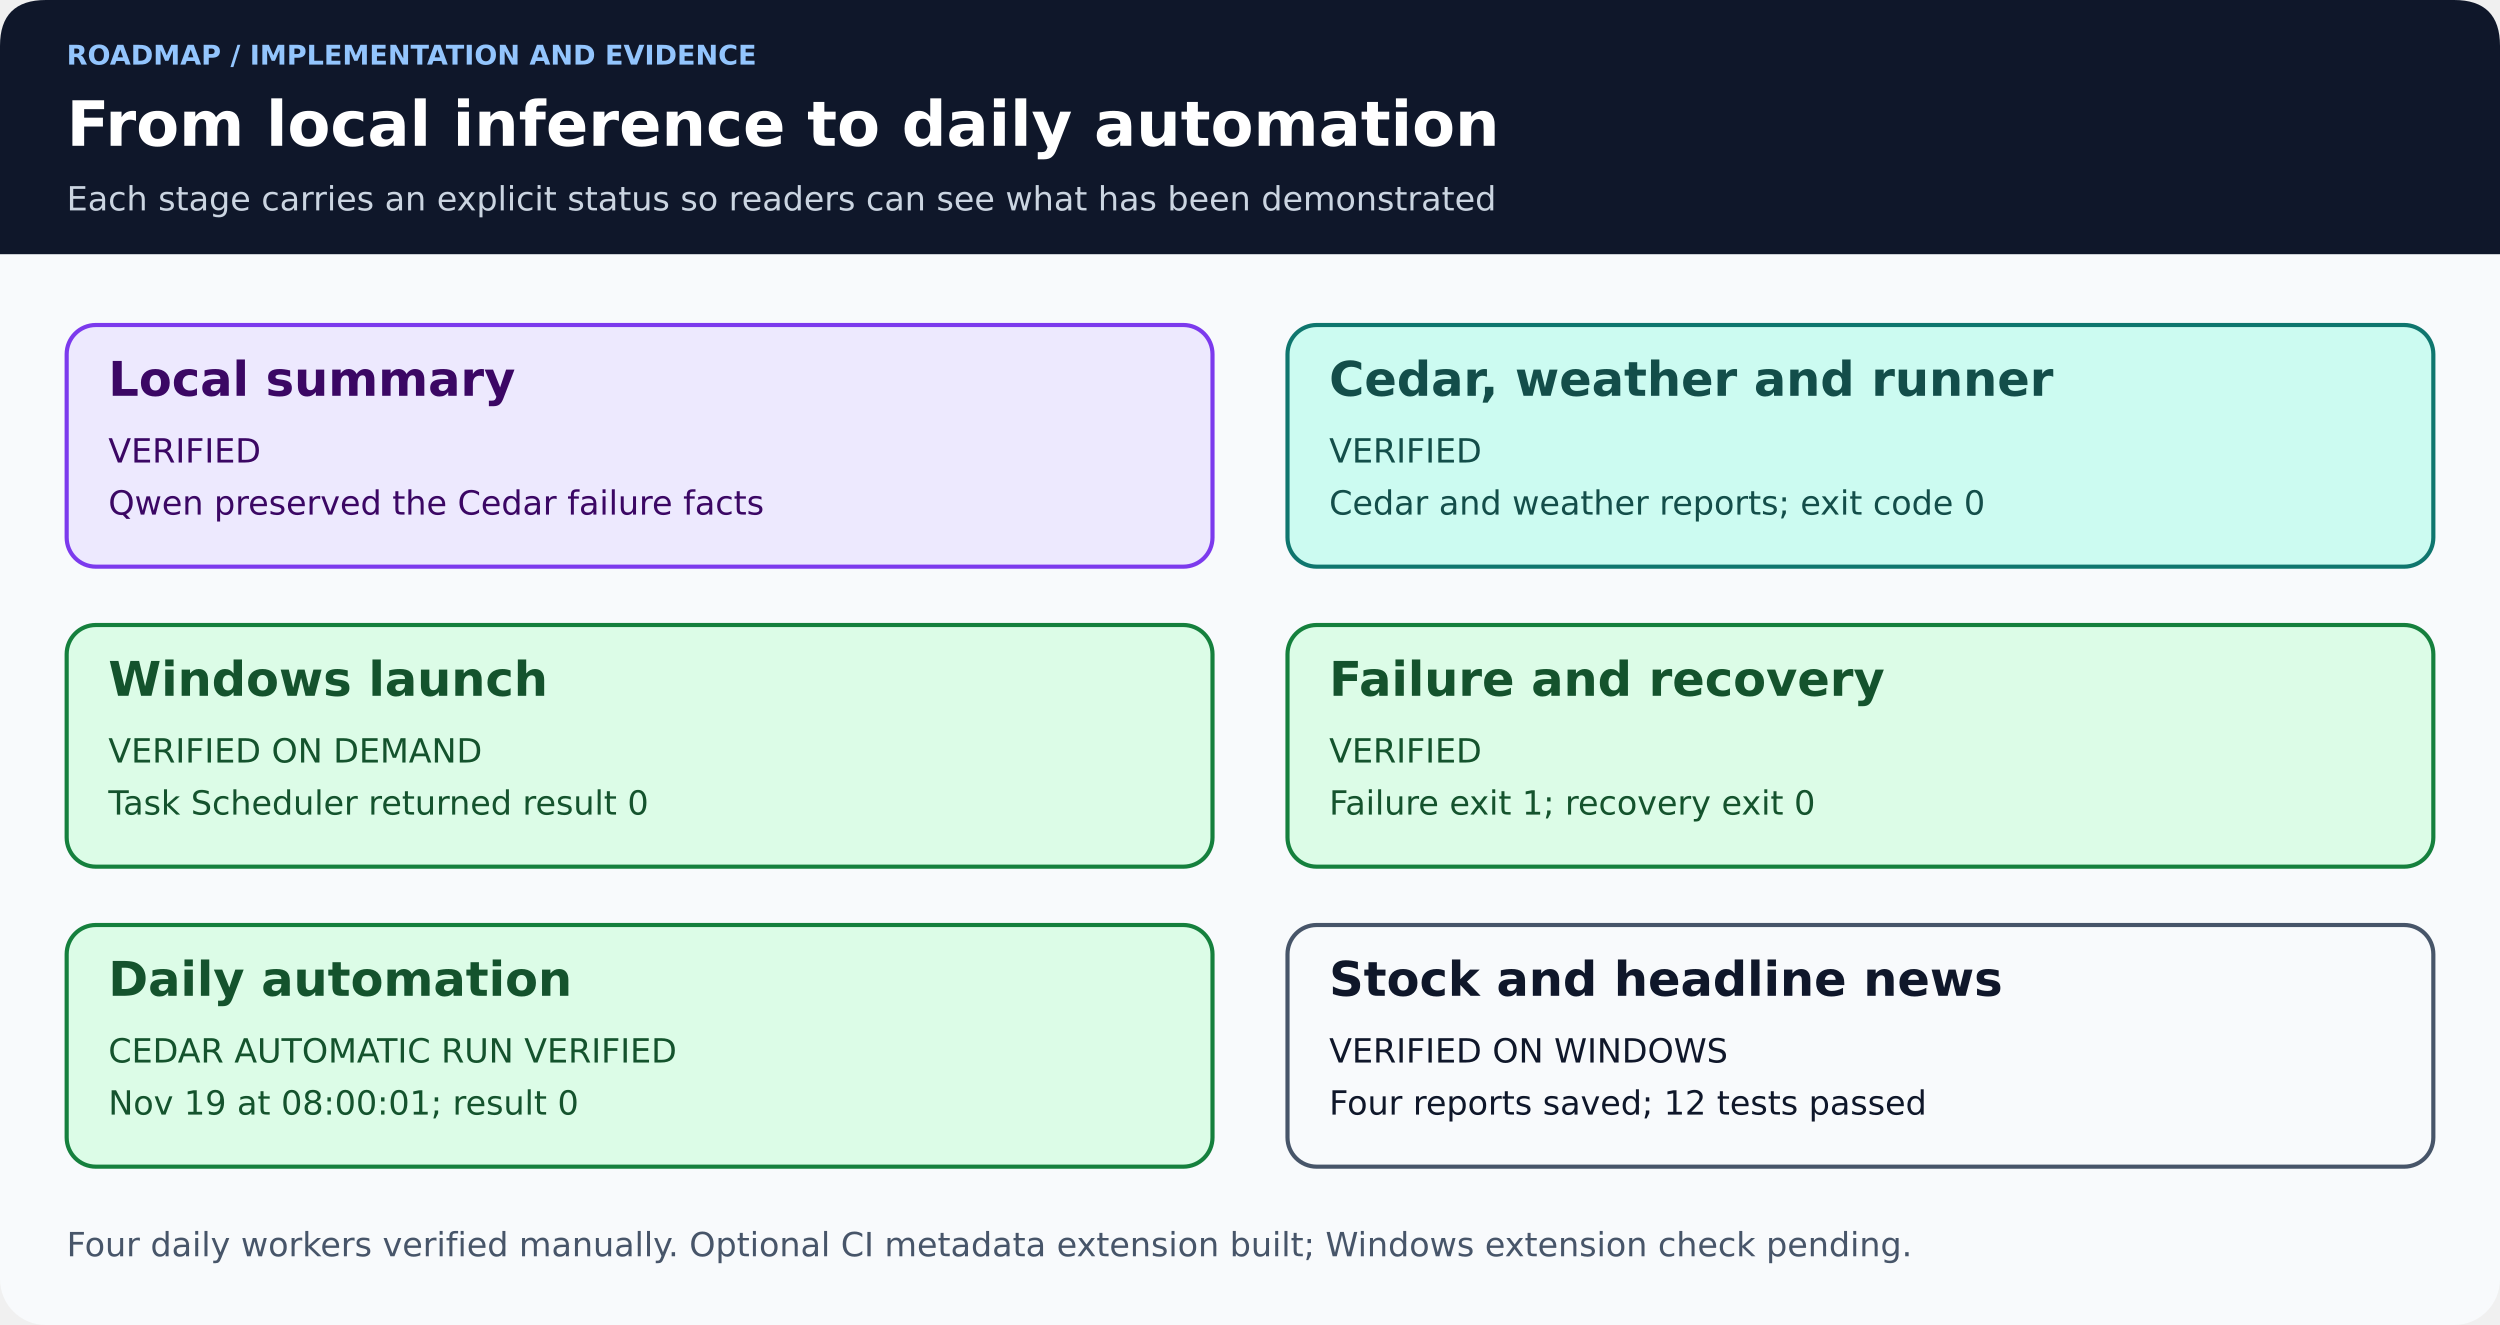
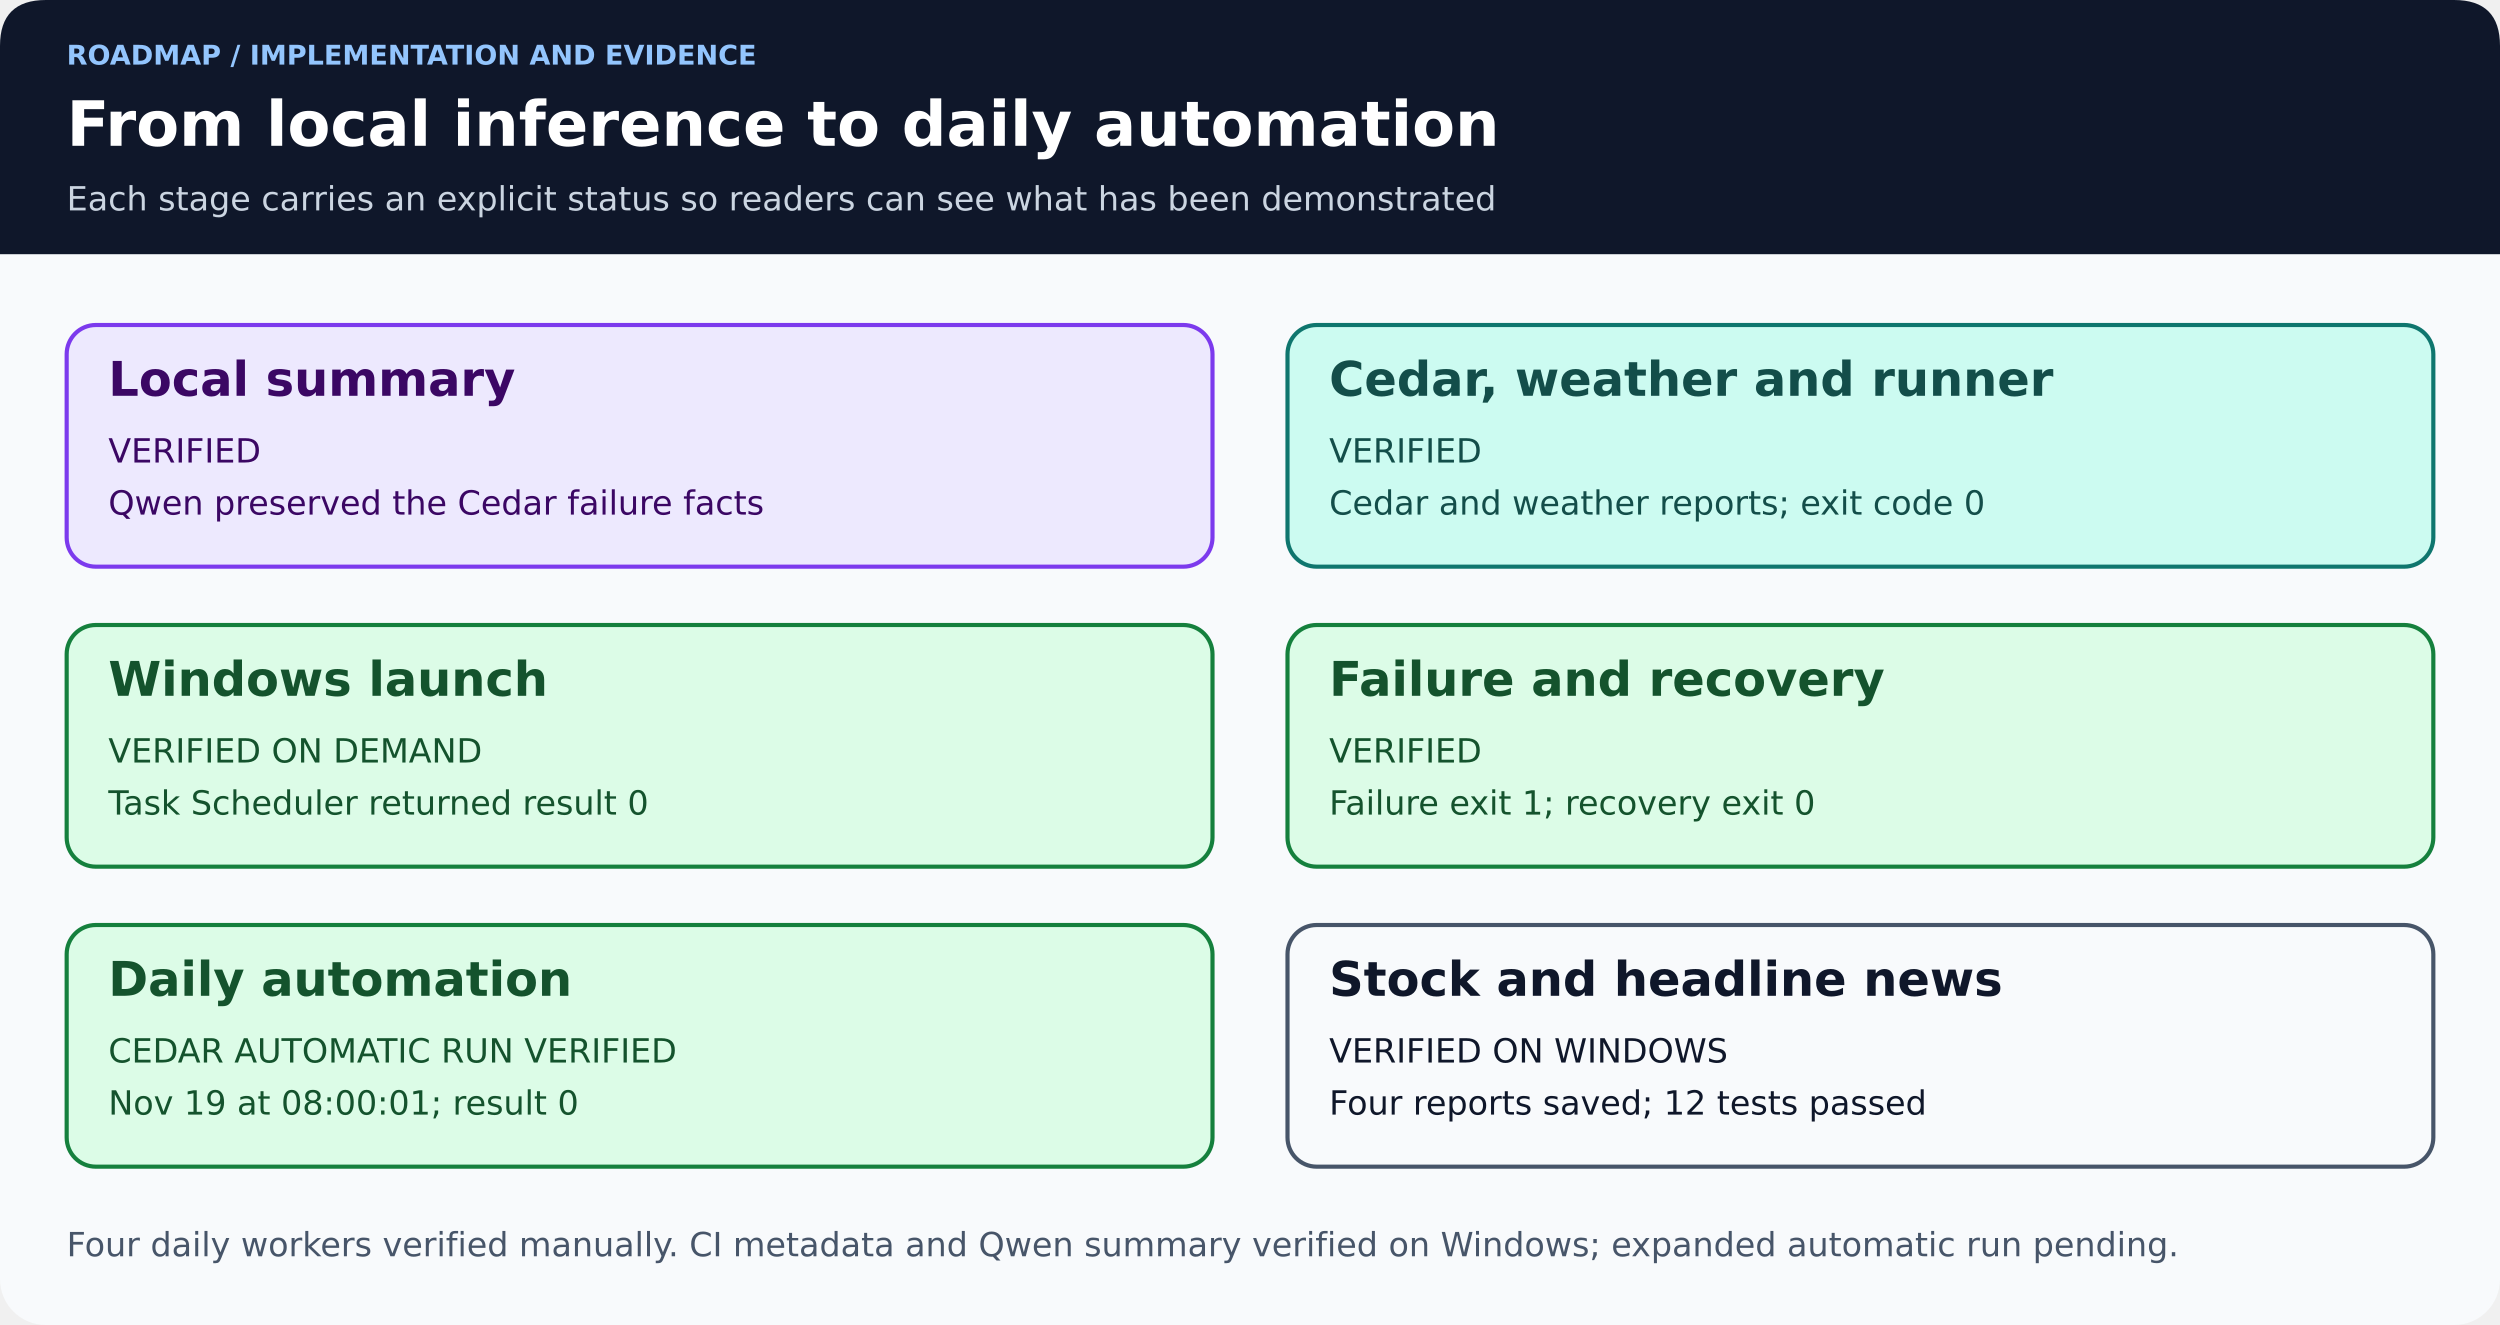
<svg xmlns="http://www.w3.org/2000/svg" width="1200" height="636" viewBox="0 0 1200 636" role="img" aria-labelledby="title desc">
  <defs>
    <marker id="arrow" markerWidth="10" markerHeight="10" refX="8" refY="3" orient="auto">
      <path d="M0,0 L0,6 L9,3 z" fill="#475569" />
    </marker>
  </defs>
  <rect width="1200" height="636" rx="22" fill="#F8FAFC" />
  <g font-family="DejaVu Sans, Arial, sans-serif">
    <path d="M22 0H1178Q1200 0 1200 22V122H0V22Q0 0 22 0" fill="#0F172A" />
    <text x="32" y="31" font-size="13" fill="#93C5FD" font-weight="700">ROADMAP / IMPLEMENTATION AND EVIDENCE</text>
    <text x="32" y="70" font-size="30" fill="#FFFFFF" font-weight="700">From local inference to daily automation</text>
    <text x="32" y="101" font-size="16" fill="#CBD5E1" font-weight="400">Each stage carries an explicit status so readers can see what has been demonstrated</text>
    <rect x="32" y="156" width="550" height="116" rx="14" fill="#EDE9FE" stroke="#7C3AED" stroke-width="2" />
    <text x="52" y="190" font-size="23" fill="#3B0764" font-weight="700">Local summary</text>
    <text x="52" y="222" font-size="16" fill="#3B0764" font-weight="400">VERIFIED</text>
    <text x="52" y="247" font-size="16" fill="#3B0764" font-weight="400">Qwen preserved the Cedar failure facts</text>
    <rect x="618" y="156" width="550" height="116" rx="14" fill="#CCFBF1" stroke="#0F766E" stroke-width="2" />
    <text x="638" y="190" font-size="23" fill="#134E4A" font-weight="700">Cedar, weather and runner</text>
    <text x="638" y="222" font-size="16" fill="#134E4A" font-weight="400">VERIFIED</text>
    <text x="638" y="247" font-size="16" fill="#134E4A" font-weight="400">Cedar and weather reports; exit code 0</text>
    <rect x="32" y="300" width="550" height="116" rx="14" fill="#DCFCE7" stroke="#15803D" stroke-width="2" />
    <text x="52" y="334" font-size="23" fill="#14532D" font-weight="700">Windows launch</text>
    <text x="52" y="366" font-size="16" fill="#14532D" font-weight="400">VERIFIED ON DEMAND</text>
    <text x="52" y="391" font-size="16" fill="#14532D" font-weight="400">Task Scheduler returned result 0</text>
    <rect x="618" y="300" width="550" height="116" rx="14" fill="#DCFCE7" stroke="#15803D" stroke-width="2" />
    <text x="638" y="334" font-size="23" fill="#14532D" font-weight="700">Failure and recovery</text>
    <text x="638" y="366" font-size="16" fill="#14532D" font-weight="400">VERIFIED</text>
    <text x="638" y="391" font-size="16" fill="#14532D" font-weight="400">Failure exit 1; recovery exit 0</text>
    <rect x="32" y="444" width="550" height="116" rx="14" fill="#DCFCE7" stroke="#15803D" stroke-width="2" />
    <text x="52" y="478" font-size="23" fill="#14532D" font-weight="700">Daily automation</text>
    <text x="52" y="510" font-size="16" fill="#14532D" font-weight="400">CEDAR AUTOMATIC RUN VERIFIED</text>
    <text x="52" y="535" font-size="16" fill="#14532D" font-weight="400">Nov 19 at 08:00:01; result 0</text>
    <rect x="618" y="444" width="550" height="116" rx="14" fill="#F8FAFC" stroke="#475569" stroke-width="2" />
    <text x="638" y="478" font-size="23" fill="#0F172A" font-weight="700">Stock and headline news</text>
    <text x="638" y="510" font-size="16" fill="#0F172A" font-weight="400">VERIFIED ON WINDOWS</text>
    <text x="638" y="535" font-size="16" fill="#0F172A" font-weight="400">Four reports saved; 12 tests passed</text>
-     <text x="32" y="603" font-size="16" fill="#475569" font-weight="400">Four daily workers verified manually. Optional CI metadata extension built; Windows extension check pending.</text>
+     <text x="32" y="603" font-size="16" fill="#475569" font-weight="400">Four daily workers verified manually. CI metadata and Qwen summary verified on Windows; expanded automatic run pending.</text>
  </g>
</svg>
